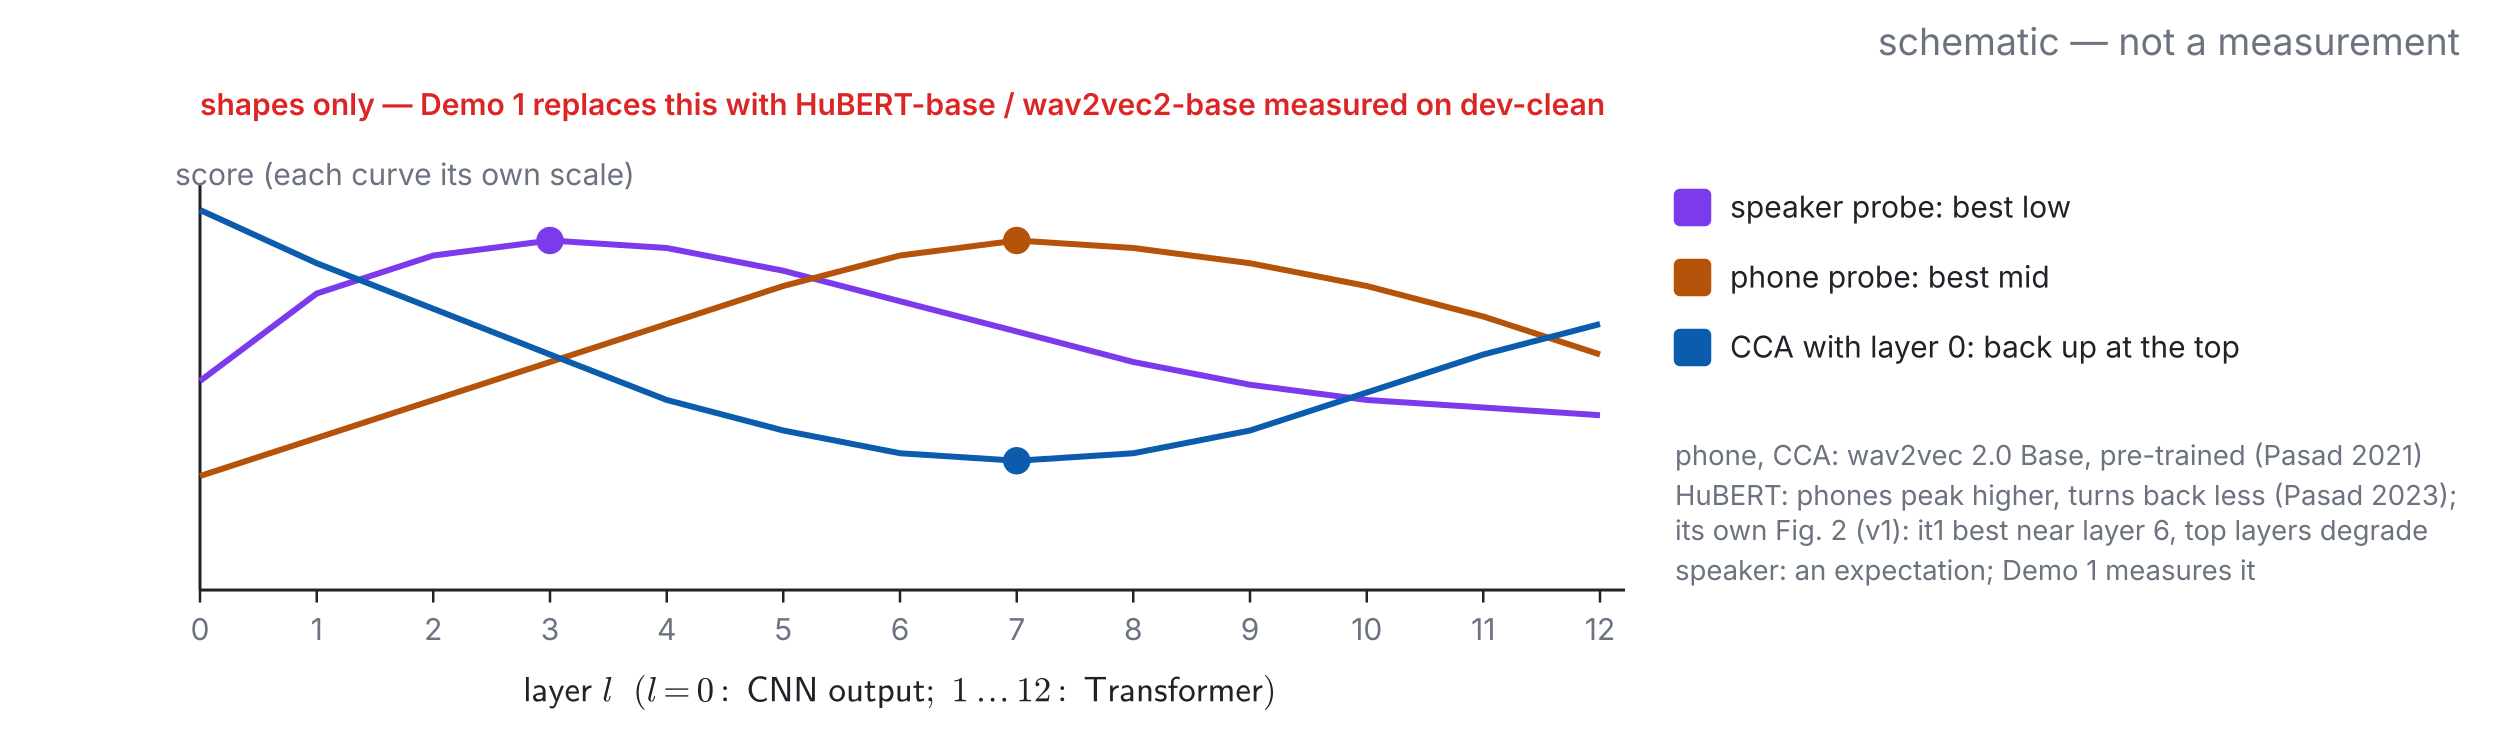
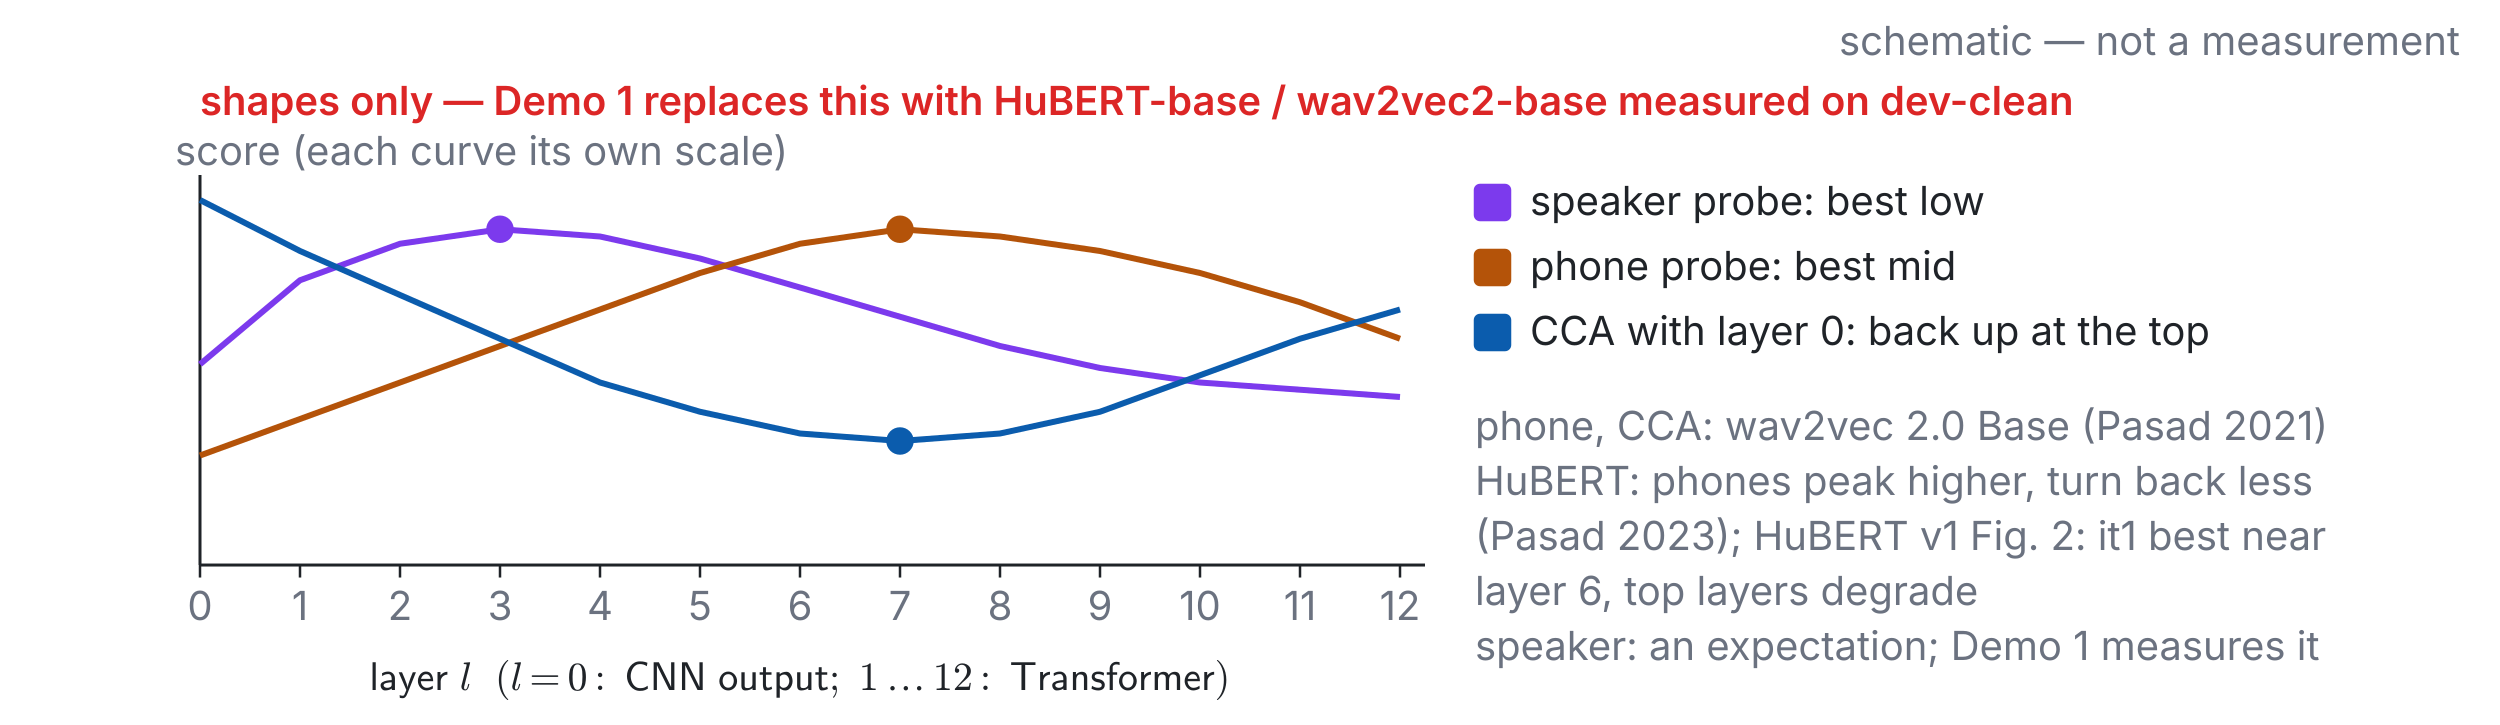
- <svg xmlns="http://www.w3.org/2000/svg" xmlns:xlink="http://www.w3.org/1999/xlink" viewBox="0 0 1000 296" width="100%" role="img" font-family="system-ui,-apple-system,Segoe UI,sans-serif">
-   <text x="984.0" y="22.0" font-size="15" font-weight="400" fill="#6b7280" text-anchor="end" dominant-baseline="auto">schematic — not a measurement</text>
+ <svg xmlns="http://www.w3.org/2000/svg" xmlns:xlink="http://www.w3.org/1999/xlink" viewBox="0 0 1000 290" width="100%" role="img" font-family="system-ui,-apple-system,Segoe UI,sans-serif">
+   <text x="984.0" y="22.0" font-size="16" font-weight="400" fill="#6b7280" text-anchor="end" dominant-baseline="auto">schematic — not a measurement</text>
  <g class="fragment" data-fragment-index="0">
-     <line x1="80.0" y1="236.0" x2="650.0" y2="236.0" stroke="#1f2328" stroke-width="1.2" />
-     <line x1="80.0" y1="236.0" x2="80.0" y2="74.0" stroke="#1f2328" stroke-width="1.2" />
-     <line x1="80.0" y1="236.0" x2="80.0" y2="241.0" stroke="#1f2328" stroke-width="1.0" />
-     <text x="80.0" y="256.0" font-size="12" font-weight="400" fill="#6b7280" text-anchor="middle" dominant-baseline="auto">0</text>
-     <line x1="126.7" y1="236.0" x2="126.7" y2="241.0" stroke="#1f2328" stroke-width="1.0" />
-     <text x="126.7" y="256.0" font-size="12" font-weight="400" fill="#6b7280" text-anchor="middle" dominant-baseline="auto">1</text>
-     <line x1="173.3" y1="236.0" x2="173.3" y2="241.0" stroke="#1f2328" stroke-width="1.0" />
-     <text x="173.3" y="256.0" font-size="12" font-weight="400" fill="#6b7280" text-anchor="middle" dominant-baseline="auto">2</text>
-     <line x1="220.0" y1="236.0" x2="220.0" y2="241.0" stroke="#1f2328" stroke-width="1.0" />
-     <text x="220.0" y="256.0" font-size="12" font-weight="400" fill="#6b7280" text-anchor="middle" dominant-baseline="auto">3</text>
-     <line x1="266.7" y1="236.0" x2="266.7" y2="241.0" stroke="#1f2328" stroke-width="1.0" />
-     <text x="266.7" y="256.0" font-size="12" font-weight="400" fill="#6b7280" text-anchor="middle" dominant-baseline="auto">4</text>
-     <line x1="313.3" y1="236.0" x2="313.3" y2="241.0" stroke="#1f2328" stroke-width="1.0" />
-     <text x="313.3" y="256.0" font-size="12" font-weight="400" fill="#6b7280" text-anchor="middle" dominant-baseline="auto">5</text>
-     <line x1="360.0" y1="236.0" x2="360.0" y2="241.0" stroke="#1f2328" stroke-width="1.0" />
-     <text x="360.0" y="256.0" font-size="12" font-weight="400" fill="#6b7280" text-anchor="middle" dominant-baseline="auto">6</text>
-     <line x1="406.7" y1="236.0" x2="406.7" y2="241.0" stroke="#1f2328" stroke-width="1.0" />
-     <text x="406.7" y="256.0" font-size="12" font-weight="400" fill="#6b7280" text-anchor="middle" dominant-baseline="auto">7</text>
-     <line x1="453.3" y1="236.0" x2="453.3" y2="241.0" stroke="#1f2328" stroke-width="1.0" />
-     <text x="453.3" y="256.0" font-size="12" font-weight="400" fill="#6b7280" text-anchor="middle" dominant-baseline="auto">8</text>
-     <line x1="500.0" y1="236.0" x2="500.0" y2="241.0" stroke="#1f2328" stroke-width="1.0" />
-     <text x="500.0" y="256.0" font-size="12" font-weight="400" fill="#6b7280" text-anchor="middle" dominant-baseline="auto">9</text>
-     <line x1="546.7" y1="236.0" x2="546.7" y2="241.0" stroke="#1f2328" stroke-width="1.0" />
-     <text x="546.7" y="256.0" font-size="12" font-weight="400" fill="#6b7280" text-anchor="middle" dominant-baseline="auto">10</text>
-     <line x1="593.3" y1="236.0" x2="593.3" y2="241.0" stroke="#1f2328" stroke-width="1.0" />
-     <text x="593.3" y="256.0" font-size="12" font-weight="400" fill="#6b7280" text-anchor="middle" dominant-baseline="auto">11</text>
-     <line x1="640.0" y1="236.0" x2="640.0" y2="241.0" stroke="#1f2328" stroke-width="1.0" />
-     <text x="640.0" y="256.0" font-size="12" font-weight="400" fill="#6b7280" text-anchor="middle" dominant-baseline="auto">12</text>
-     <svg x="209.29" y="270" width="301.42" height="14" viewBox="0 0 301.42 14">
+     <line x1="80.0" y1="226.0" x2="570.0" y2="226.0" stroke="#1f2328" stroke-width="1.2" />
+     <line x1="80.0" y1="226.0" x2="80.0" y2="70.0" stroke="#1f2328" stroke-width="1.2" />
+     <line x1="80.0" y1="226.0" x2="80.0" y2="231.0" stroke="#1f2328" stroke-width="1.0" />
+     <text x="80.0" y="248.0" font-size="16" font-weight="400" fill="#6b7280" text-anchor="middle" dominant-baseline="auto">0</text>
+     <line x1="120.0" y1="226.0" x2="120.0" y2="231.0" stroke="#1f2328" stroke-width="1.0" />
+     <text x="120.0" y="248.0" font-size="16" font-weight="400" fill="#6b7280" text-anchor="middle" dominant-baseline="auto">1</text>
+     <line x1="160.0" y1="226.0" x2="160.0" y2="231.0" stroke="#1f2328" stroke-width="1.0" />
+     <text x="160.0" y="248.0" font-size="16" font-weight="400" fill="#6b7280" text-anchor="middle" dominant-baseline="auto">2</text>
+     <line x1="200.0" y1="226.0" x2="200.0" y2="231.0" stroke="#1f2328" stroke-width="1.0" />
+     <text x="200.0" y="248.0" font-size="16" font-weight="400" fill="#6b7280" text-anchor="middle" dominant-baseline="auto">3</text>
+     <line x1="240.0" y1="226.0" x2="240.0" y2="231.0" stroke="#1f2328" stroke-width="1.0" />
+     <text x="240.0" y="248.0" font-size="16" font-weight="400" fill="#6b7280" text-anchor="middle" dominant-baseline="auto">4</text>
+     <line x1="280.0" y1="226.0" x2="280.0" y2="231.0" stroke="#1f2328" stroke-width="1.0" />
+     <text x="280.0" y="248.0" font-size="16" font-weight="400" fill="#6b7280" text-anchor="middle" dominant-baseline="auto">5</text>
+     <line x1="320.0" y1="226.0" x2="320.0" y2="231.0" stroke="#1f2328" stroke-width="1.0" />
+     <text x="320.0" y="248.0" font-size="16" font-weight="400" fill="#6b7280" text-anchor="middle" dominant-baseline="auto">6</text>
+     <line x1="360.0" y1="226.0" x2="360.0" y2="231.0" stroke="#1f2328" stroke-width="1.0" />
+     <text x="360.0" y="248.0" font-size="16" font-weight="400" fill="#6b7280" text-anchor="middle" dominant-baseline="auto">7</text>
+     <line x1="400.0" y1="226.0" x2="400.0" y2="231.0" stroke="#1f2328" stroke-width="1.0" />
+     <text x="400.0" y="248.0" font-size="16" font-weight="400" fill="#6b7280" text-anchor="middle" dominant-baseline="auto">8</text>
+     <line x1="440.0" y1="226.0" x2="440.0" y2="231.0" stroke="#1f2328" stroke-width="1.0" />
+     <text x="440.0" y="248.0" font-size="16" font-weight="400" fill="#6b7280" text-anchor="middle" dominant-baseline="auto">9</text>
+     <line x1="480.0" y1="226.0" x2="480.0" y2="231.0" stroke="#1f2328" stroke-width="1.0" />
+     <text x="480.0" y="248.0" font-size="16" font-weight="400" fill="#6b7280" text-anchor="middle" dominant-baseline="auto">10</text>
+     <line x1="520.0" y1="226.0" x2="520.0" y2="231.0" stroke="#1f2328" stroke-width="1.0" />
+     <text x="520.0" y="248.0" font-size="16" font-weight="400" fill="#6b7280" text-anchor="middle" dominant-baseline="auto">11</text>
+     <line x1="560.0" y1="226.0" x2="560.0" y2="231.0" stroke="#1f2328" stroke-width="1.0" />
+     <text x="560.0" y="248.0" font-size="16" font-weight="400" fill="#6b7280" text-anchor="middle" dominant-baseline="auto">12</text>
+     <svg x="147.76" y="264" width="344.48" height="16" viewBox="0 0 344.48 16">
      <defs>
        <style type="text/css">*{stroke-linejoin: round; stroke-linecap: butt}</style>
      </defs>
-       <g id="w5t124-figure_1">
-         <g id="w5t124-patch_1">
-           <path d="M 0 14  L 301.42 14  L 301.42 0  L 0 0  L 0 14  z " style="fill: none" />
+       <g id="w5t127-figure_1">
+         <g id="w5t127-patch_1">
+           <path d="M 0 16  L 344.48 16  L 344.48 0  L 0 0  L 0 16  z " style="fill: none" />
        </g>
-         <g id="w5t124-text_1">
-           <g style="fill: #1f2328" transform="translate(0 10.5) scale(0.14 -0.14)">
+         <g id="w5t127-text_1">
+           <g style="fill: #1f2328" transform="translate(0 12) scale(0.16 -0.16)">
            <defs>
-               <path id="w5t124-Cmss10-6c" d="M 506 0  L 506 4441  L 1013 4441  L 1013 0  L 506 0  z " transform="scale(0.015625)" />
-               <path id="w5t124-Cmss10-61" d="M 972 -72  Q 766 -72 605 48  Q 444 169 356 359  Q 269 550 269 763  Q 269 1072 580 1256  Q 891 1441 1305 1511  Q 1719 1581 2041 1581  L 2041 1881  Q 2041 2128 1900 2337  Q 1759 2547 1522 2547  Q 1225 2547 1000 2473  Q 775 2400 531 2222  L 494 2675  Q 753 2825 987 2887  Q 1222 2950 1522 2950  Q 1806 2950 2047 2801  Q 2288 2653 2427 2408  Q 2566 2163 2566 1881  L 2566 0  L 2059 0  L 2059 238  Q 1859 84 1576 6  Q 1294 -72 972 -72  z M 756 763  Q 756 566 937 456  Q 1119 347 1331 347  Q 1600 347 1820 467  Q 2041 588 2041 831  L 2041 1228  Q 1641 1228 1198 1125  Q 756 1022 756 763  z " transform="scale(0.015625)" />
-               <path id="w5t124-Cmss10-79" d="M 275 -1259  L 238 -819  Q 484 -922 769 -922  Q 903 -922 989 -773  Q 1075 -625 1153 -416  L 1319 0  L 91 2841  L 622 2841  Q 850 2319 1047 1841  Q 1244 1363 1380 953  Q 1516 544 1516 347  Q 1519 547 1647 964  Q 1775 1381 1965 1875  Q 2156 2369 2350 2841  L 2853 2841  L 1550 -416  Q 1425 -716 1347 -872  Q 1269 -1028 1119 -1170  Q 969 -1313 769 -1313  Q 728 -1313 515 -1297  Q 303 -1281 275 -1259  z " transform="scale(0.015625)" />
-               <path id="w5t124-Cmss10-65" d="M 1594 -72  Q 1300 -72 1044 51  Q 788 175 602 390  Q 416 606 314 882  Q 213 1159 213 1441  Q 213 1806 373 2159  Q 534 2513 831 2731  Q 1128 2950 1503 2950  Q 2116 2950 2386 2500  Q 2656 2050 2656 1403  L 684 1403  Q 684 1150 801 904  Q 919 659 1130 503  Q 1341 347 1594 347  Q 2150 347 2584 691  L 2625 256  Q 2491 122 2162 25  Q 1834 -72 1594 -72  z M 722 1778  L 2259 1778  Q 2209 2103 2015 2318  Q 1822 2534 1503 2534  Q 1316 2534 1150 2426  Q 984 2319 876 2145  Q 769 1972 722 1778  z " transform="scale(0.015625)" />
-               <path id="w5t124-Cmss10-72" d="M 513 0  L 513 2881  L 984 2881  L 984 2328  Q 1109 2503 1287 2637  Q 1466 2772 1670 2842  Q 1875 2913 2094 2913  L 2094 2456  Q 1809 2456 1561 2315  Q 1313 2175 1166 1933  Q 1019 1691 1019 1403  L 1019 0  L 513 0  z " transform="scale(0.015625)" />
-               <path id="w5t124-Cmmi10-6c" d="M 281 519  Q 281 538 286 575  Q 291 613 295 648  Q 300 684 300 703  L 1094 3872  Q 1119 3981 1125 4044  Q 1125 4147 709 4147  Q 647 4147 647 4231  Q 650 4247 661 4287  Q 672 4328 689 4350  Q 706 4372 738 4372  L 1600 4441  Q 1678 4441 1678 4359  L 756 678  Q 709 575 709 372  Q 709 97 897 97  Q 1094 97 1192 342  Q 1291 588 1369 941  Q 1381 978 1422 978  L 1497 978  Q 1522 978 1539 958  Q 1556 938 1556 916  Q 1481 606 1420 426  Q 1359 247 1225 87  Q 1091 -72 884 -72  Q 628 -72 454 93  Q 281 259 281 519  z " transform="scale(0.015625)" />
-               <path id="w5t124-Cmr10-28" d="M 1984 -1588  Q 1628 -1306 1370 -942  Q 1113 -578 948 -165  Q 784 247 703 697  Q 622 1147 622 1600  Q 622 2059 703 2509  Q 784 2959 951 3375  Q 1119 3791 1378 4153  Q 1638 4516 1984 4788  Q 1984 4800 2016 4800  L 2075 4800  Q 2094 4800 2109 4783  Q 2125 4766 2125 4744  Q 2125 4716 2113 4703  Q 1800 4397 1592 4047  Q 1384 3697 1257 3301  Q 1131 2906 1075 2482  Q 1019 2059 1019 1600  Q 1019 -434 2106 -1491  Q 2125 -1509 2125 -1544  Q 2125 -1559 2108 -1579  Q 2091 -1600 2075 -1600  L 2016 -1600  Q 1984 -1600 1984 -1588  z " transform="scale(0.015625)" />
-               <path id="w5t124-Cmr10-3d" d="M 481 850  Q 428 850 393 890  Q 359 931 359 978  Q 359 1031 393 1068  Q 428 1106 481 1106  L 4500 1106  Q 4547 1106 4581 1068  Q 4616 1031 4616 978  Q 4616 931 4581 890  Q 4547 850 4500 850  L 481 850  z M 481 2094  Q 428 2094 393 2131  Q 359 2169 359 2222  Q 359 2269 393 2309  Q 428 2350 481 2350  L 4500 2350  Q 4547 2350 4581 2309  Q 4616 2269 4616 2222  Q 4616 2169 4581 2131  Q 4547 2094 4500 2094  L 481 2094  z " transform="scale(0.015625)" />
-               <path id="w5t124-Cmr10-30" d="M 1600 -141  Q 816 -141 533 504  Q 250 1150 250 2041  Q 250 2597 351 3087  Q 453 3578 754 3920  Q 1056 4263 1600 4263  Q 2022 4263 2290 4056  Q 2559 3850 2700 3523  Q 2841 3197 2892 2823  Q 2944 2450 2944 2041  Q 2944 1491 2842 1011  Q 2741 531 2444 195  Q 2147 -141 1600 -141  z M 1600 25  Q 1956 25 2131 390  Q 2306 756 2347 1200  Q 2388 1644 2388 2144  Q 2388 2625 2347 3031  Q 2306 3438 2132 3767  Q 1959 4097 1600 4097  Q 1238 4097 1063 3765  Q 888 3434 847 3029  Q 806 2625 806 2144  Q 806 1788 823 1472  Q 841 1156 916 820  Q 991 484 1158 254  Q 1325 25 1600 25  z " transform="scale(0.015625)" />
-               <path id="w5t124-Cmr10-3a" d="M 538 353  Q 538 497 644 600  Q 750 703 891 703  Q 978 703 1062 656  Q 1147 609 1194 525  Q 1241 441 1241 353  Q 1241 213 1137 106  Q 1034 0 891 0  Q 750 0 644 106  Q 538 213 538 353  z M 538 2406  Q 538 2497 584 2578  Q 631 2659 714 2709  Q 797 2759 891 2759  Q 981 2759 1064 2709  Q 1147 2659 1194 2578  Q 1241 2497 1241 2406  Q 1241 2263 1139 2158  Q 1038 2053 891 2053  Q 747 2053 642 2158  Q 538 2263 538 2406  z " transform="scale(0.015625)" />
-               <path id="w5t124-Cmss10-43" d="M 2484 -141  Q 2028 -141 1643 59  Q 1259 259 986 600  Q 713 941 564 1359  Q 416 1778 416 2222  Q 416 2666 564 3086  Q 713 3506 989 3848  Q 1266 4191 1647 4386  Q 2028 4581 2484 4581  Q 2722 4581 2914 4559  Q 3106 4538 3306 4486  Q 3506 4434 3694 4359  L 3597 3809  L 3591 3809  Q 3325 3991 3065 4069  Q 2806 4147 2484 4147  Q 2131 4147 1854 3972  Q 1578 3797 1390 3509  Q 1203 3222 1108 2886  Q 1013 2550 1013 2222  Q 1013 1897 1109 1556  Q 1206 1216 1395 928  Q 1584 641 1862 467  Q 2141 294 2484 294  Q 2897 294 3145 372  Q 3394 450 3725 684  L 3763 225  L 3763 219  Q 3522 69 3342 -6  Q 3163 -81 2972 -111  Q 2781 -141 2484 -141  z " transform="scale(0.015625)" />
-               <path id="w5t124-Cmss10-4e" d="M 603 0  L 603 4441  L 1434 4441  Q 1603 4106 1875 3564  Q 2147 3022 2555 2201  Q 2963 1381 3180 939  Q 3397 497 3397 469  L 3397 4441  L 3922 4441  L 3922 0  L 3091 0  Q 3009 169 2648 889  Q 2288 1609 1955 2276  Q 1622 2944 1376 3445  Q 1131 3947 1125 3975  L 1125 0  L 603 0  z " transform="scale(0.015625)" />
-               <path id="w5t124-Cmss10-6f" d="M 1600 -72  Q 1203 -72 878 133  Q 553 338 365 680  Q 178 1022 178 1403  Q 178 1697 284 1976  Q 391 2256 580 2476  Q 769 2697 1033 2823  Q 1297 2950 1600 2950  Q 1900 2950 2161 2825  Q 2422 2700 2615 2476  Q 2809 2253 2912 1975  Q 3016 1697 3016 1403  Q 3016 1022 2830 680  Q 2644 338 2317 133  Q 1991 -72 1600 -72  z M 1600 366  Q 1894 366 2095 525  Q 2297 684 2394 940  Q 2491 1197 2491 1478  Q 2491 1753 2389 1995  Q 2288 2238 2086 2386  Q 1884 2534 1600 2534  Q 1313 2534 1111 2387  Q 909 2241 806 1997  Q 703 1753 703 1478  Q 703 1278 756 1079  Q 809 881 926 714  Q 1044 547 1214 456  Q 1384 366 1600 366  z " transform="scale(0.015625)" />
-               <path id="w5t124-Cmss10-75" d="M 1147 -72  Q 906 -72 765 26  Q 625 125 565 297  Q 506 469 506 703  L 506 2841  L 1031 2841  L 1031 703  Q 1031 519 1093 436  Q 1156 353 1267 329  Q 1378 306 1563 306  Q 1841 306 2056 484  Q 2272 663 2272 934  L 2272 2841  L 2797 2841  L 2797 0  L 2291 0  L 2291 294  Q 2094 119 1786 23  Q 1478 -72 1147 -72  z " transform="scale(0.015625)" />
-               <path id="w5t124-Cmss10-74" d="M 1141 -72  Q 859 -72 753 211  Q 647 494 647 831  L 647 2444  L 122 2444  L 122 2841  L 666 2841  L 666 3653  L 1131 3653  L 1131 2841  L 2022 2841  L 2022 2444  L 1131 2444  L 1131 916  Q 1131 366 1428 366  Q 1756 366 2016 569  L 2125 166  Q 1884 47 1646 -12  Q 1409 -72 1141 -72  z " transform="scale(0.015625)" />
-               <path id="w5t124-Cmss10-70" d="M 513 -1241  L 513 2841  L 1019 2841  L 1019 2541  Q 1469 2913 2113 2913  Q 2428 2913 2648 2672  Q 2869 2431 2976 2082  Q 3084 1734 3084 1422  Q 3084 1081 2942 728  Q 2800 375 2533 151  Q 2266 -72 1906 -72  Q 1663 -72 1436 23  Q 1209 119 1038 281  L 1038 -1241  L 513 -1241  z M 1038 744  Q 1138 559 1288 453  Q 1438 347 1631 347  Q 1906 347 2117 501  Q 2328 656 2443 909  Q 2559 1163 2559 1422  Q 2559 1825 2325 2151  Q 2091 2478 1709 2478  Q 1581 2478 1451 2434  Q 1322 2391 1219 2314  Q 1116 2238 1038 2125  L 1038 744  z " transform="scale(0.015625)" />
-               <path id="w5t124-Cmr10-3b" d="M 634 -1153  Q 634 -1125 647 -1113  Q 1094 -628 1094 25  L 1094 56  Q 1000 0 891 0  Q 744 0 641 103  Q 538 206 538 353  Q 538 503 641 603  Q 744 703 891 703  Q 1113 703 1186 498  Q 1259 294 1259 25  Q 1259 -200 1204 -419  Q 1150 -638 1039 -847  Q 928 -1056 775 -1222  Q 756 -1241 728 -1241  Q 697 -1241 665 -1212  Q 634 -1184 634 -1153  z M 538 2406  Q 538 2497 584 2578  Q 631 2659 714 2709  Q 797 2759 891 2759  Q 981 2759 1064 2709  Q 1147 2659 1194 2578  Q 1241 2497 1241 2406  Q 1241 2263 1139 2158  Q 1038 2053 891 2053  Q 747 2053 642 2158  Q 538 2263 538 2406  z " transform="scale(0.015625)" />
-               <path id="w5t124-Cmr10-31" d="M 594 0  L 594 225  Q 1394 225 1394 428  L 1394 3788  Q 1063 3628 556 3628  L 556 3853  Q 1341 3853 1741 4263  L 1831 4263  Q 1853 4263 1873 4245  Q 1894 4228 1894 4206  L 1894 428  Q 1894 225 2694 225  L 2694 0  L 594 0  z " transform="scale(0.015625)" />
-               <path id="w5t124-STIXGeneral-Regular-2026" d="M 5683 275  Q 5683 134 5577 32  Q 5472 -70 5325 -70  Q 5178 -70 5075 32  Q 4973 134 4973 281  Q 4973 429 5078 534  Q 5184 640 5331 640  Q 5472 640 5577 531  Q 5683 422 5683 275  z M 3552 275  Q 3552 134 3446 32  Q 3341 -70 3193 -70  Q 3046 -70 2944 32  Q 2842 134 2842 281  Q 2842 429 2947 534  Q 3053 640 3200 640  Q 3341 640 3446 531  Q 3552 422 3552 275  z M 1421 275  Q 1421 134 1315 32  Q 1210 -70 1062 -70  Q 915 -70 812 32  Q 710 134 710 281  Q 710 429 816 534  Q 922 640 1069 640  Q 1210 640 1315 531  Q 1421 422 1421 275  z " transform="scale(0.015625)" />
-               <path id="w5t124-Cmr10-32" d="M 319 0  L 319 172  Q 319 188 331 206  L 1325 1306  Q 1550 1550 1690 1715  Q 1831 1881 1968 2097  Q 2106 2313 2186 2536  Q 2266 2759 2266 3009  Q 2266 3272 2169 3511  Q 2072 3750 1880 3894  Q 1688 4038 1416 4038  Q 1138 4038 916 3870  Q 694 3703 603 3438  Q 628 3444 672 3444  Q 816 3444 917 3347  Q 1019 3250 1019 3097  Q 1019 2950 917 2848  Q 816 2747 672 2747  Q 522 2747 420 2851  Q 319 2956 319 3097  Q 319 3338 409 3548  Q 500 3759 670 3923  Q 841 4088 1055 4175  Q 1269 4263 1509 4263  Q 1875 4263 2190 4108  Q 2506 3953 2690 3670  Q 2875 3388 2875 3009  Q 2875 2731 2753 2481  Q 2631 2231 2440 2026  Q 2250 1822 1953 1562  Q 1656 1303 1563 1216  L 838 519  L 1453 519  Q 1906 519 2211 526  Q 2516 534 2534 550  Q 2609 631 2688 1141  L 2875 1141  L 2694 0  L 319 0  z " transform="scale(0.015625)" />
-               <path id="w5t124-Cmss10-54" d="M 1881 0  L 1881 4006  L 231 4000  L 231 4441  L 4122 4441  L 4122 4000  L 2478 4006  L 2478 0  L 1881 0  z " transform="scale(0.015625)" />
-               <path id="w5t124-Cmss10-6e" d="M 506 0  L 506 2881  L 991 2881  L 991 2444  Q 1163 2666 1402 2789  Q 1641 2913 1913 2913  Q 2391 2913 2594 2645  Q 2797 2378 2797 1881  L 2797 0  L 2272 0  L 2272 1881  Q 2272 2200 2114 2348  Q 1956 2497 1638 2497  Q 1425 2497 1289 2355  Q 1153 2213 1092 2005  Q 1031 1797 1031 1588  L 1031 0  L 506 0  z " transform="scale(0.015625)" />
-               <path id="w5t124-Cmss10-73" d="M 178 213  L 263 672  Q 716 359 1259 359  Q 1494 359 1659 461  Q 1825 563 1825 781  Q 1825 947 1698 1053  Q 1572 1159 1403 1191  L 1013 1269  Q 688 1334 450 1559  Q 213 1784 213 2100  Q 213 2391 353 2583  Q 494 2775 731 2862  Q 969 2950 1259 2950  Q 1538 2950 1745 2904  Q 1953 2859 2194 2747  L 2119 2297  Q 1888 2434 1673 2490  Q 1459 2547 1191 2547  Q 981 2547 836 2455  Q 691 2363 691 2163  Q 691 2025 800 1926  Q 909 1828 1063 1791  L 1491 1709  Q 1709 1659 1895 1537  Q 2081 1416 2192 1233  Q 2303 1050 2303 831  Q 2303 525 2167 323  Q 2031 122 1798 25  Q 1566 -72 1259 -72  Q 684 -72 178 213  z " transform="scale(0.015625)" />
-               <path id="w5t124-Cmss10-66" d="M 634 0  L 634 2444  L 172 2444  L 172 2841  L 634 2841  L 634 3438  Q 634 3722 775 3969  Q 916 4216 1159 4364  Q 1403 4513 1684 4513  Q 1784 4513 1990 4491  Q 2197 4469 2222 4441  L 2222 3988  Q 2097 4044 1967 4070  Q 1838 4097 1684 4097  Q 1475 4097 1297 3976  Q 1119 3856 1119 3653  L 1119 2841  L 1831 2841  L 1831 2444  L 1141 2444  L 1141 0  L 634 0  z " transform="scale(0.015625)" />
-               <path id="w5t124-Cmss10-6d" d="M 506 0  L 506 2881  L 991 2881  L 991 2444  Q 1163 2666 1403 2789  Q 1644 2913 1919 2913  Q 2563 2913 2731 2400  Q 2903 2638 3158 2775  Q 3413 2913 3694 2913  Q 4172 2913 4373 2644  Q 4575 2375 4575 1881  L 4575 0  L 4050 0  L 4050 1881  Q 4050 2497 3419 2497  Q 3206 2497 3065 2355  Q 2925 2213 2864 2005  Q 2803 1797 2803 1588  L 2803 0  L 2278 0  L 2278 1881  Q 2278 2203 2120 2350  Q 1963 2497 1644 2497  Q 1428 2497 1290 2355  Q 1153 2213 1092 2005  Q 1031 1797 1031 1588  L 1031 0  L 506 0  z " transform="scale(0.015625)" />
-               <path id="w5t124-Cmr10-29" d="M 416 -1600  Q 359 -1600 359 -1544  Q 359 -1516 372 -1503  Q 1466 -434 1466 1600  Q 1466 3634 384 4691  Q 359 4706 359 4744  Q 359 4766 376 4783  Q 394 4800 416 4800  L 475 4800  Q 494 4800 506 4788  Q 966 4425 1272 3906  Q 1578 3388 1720 2800  Q 1863 2213 1863 1600  Q 1863 1147 1786 708  Q 1709 269 1542 -157  Q 1375 -584 1119 -945  Q 863 -1306 506 -1588  Q 494 -1600 475 -1600  L 416 -1600  z " transform="scale(0.015625)" />
+               <path id="w5t127-Cmss10-6c" d="M 506 0  L 506 4441  L 1013 4441  L 1013 0  L 506 0  z " transform="scale(0.015625)" />
+               <path id="w5t127-Cmss10-61" d="M 972 -72  Q 766 -72 605 48  Q 444 169 356 359  Q 269 550 269 763  Q 269 1072 580 1256  Q 891 1441 1305 1511  Q 1719 1581 2041 1581  L 2041 1881  Q 2041 2128 1900 2337  Q 1759 2547 1522 2547  Q 1225 2547 1000 2473  Q 775 2400 531 2222  L 494 2675  Q 753 2825 987 2887  Q 1222 2950 1522 2950  Q 1806 2950 2047 2801  Q 2288 2653 2427 2408  Q 2566 2163 2566 1881  L 2566 0  L 2059 0  L 2059 238  Q 1859 84 1576 6  Q 1294 -72 972 -72  z M 756 763  Q 756 566 937 456  Q 1119 347 1331 347  Q 1600 347 1820 467  Q 2041 588 2041 831  L 2041 1228  Q 1641 1228 1198 1125  Q 756 1022 756 763  z " transform="scale(0.015625)" />
+               <path id="w5t127-Cmss10-79" d="M 275 -1259  L 238 -819  Q 484 -922 769 -922  Q 903 -922 989 -773  Q 1075 -625 1153 -416  L 1319 0  L 91 2841  L 622 2841  Q 850 2319 1047 1841  Q 1244 1363 1380 953  Q 1516 544 1516 347  Q 1519 547 1647 964  Q 1775 1381 1965 1875  Q 2156 2369 2350 2841  L 2853 2841  L 1550 -416  Q 1425 -716 1347 -872  Q 1269 -1028 1119 -1170  Q 969 -1313 769 -1313  Q 728 -1313 515 -1297  Q 303 -1281 275 -1259  z " transform="scale(0.015625)" />
+               <path id="w5t127-Cmss10-65" d="M 1594 -72  Q 1300 -72 1044 51  Q 788 175 602 390  Q 416 606 314 882  Q 213 1159 213 1441  Q 213 1806 373 2159  Q 534 2513 831 2731  Q 1128 2950 1503 2950  Q 2116 2950 2386 2500  Q 2656 2050 2656 1403  L 684 1403  Q 684 1150 801 904  Q 919 659 1130 503  Q 1341 347 1594 347  Q 2150 347 2584 691  L 2625 256  Q 2491 122 2162 25  Q 1834 -72 1594 -72  z M 722 1778  L 2259 1778  Q 2209 2103 2015 2318  Q 1822 2534 1503 2534  Q 1316 2534 1150 2426  Q 984 2319 876 2145  Q 769 1972 722 1778  z " transform="scale(0.015625)" />
+               <path id="w5t127-Cmss10-72" d="M 513 0  L 513 2881  L 984 2881  L 984 2328  Q 1109 2503 1287 2637  Q 1466 2772 1670 2842  Q 1875 2913 2094 2913  L 2094 2456  Q 1809 2456 1561 2315  Q 1313 2175 1166 1933  Q 1019 1691 1019 1403  L 1019 0  L 513 0  z " transform="scale(0.015625)" />
+               <path id="w5t127-Cmmi10-6c" d="M 281 519  Q 281 538 286 575  Q 291 613 295 648  Q 300 684 300 703  L 1094 3872  Q 1119 3981 1125 4044  Q 1125 4147 709 4147  Q 647 4147 647 4231  Q 650 4247 661 4287  Q 672 4328 689 4350  Q 706 4372 738 4372  L 1600 4441  Q 1678 4441 1678 4359  L 756 678  Q 709 575 709 372  Q 709 97 897 97  Q 1094 97 1192 342  Q 1291 588 1369 941  Q 1381 978 1422 978  L 1497 978  Q 1522 978 1539 958  Q 1556 938 1556 916  Q 1481 606 1420 426  Q 1359 247 1225 87  Q 1091 -72 884 -72  Q 628 -72 454 93  Q 281 259 281 519  z " transform="scale(0.015625)" />
+               <path id="w5t127-Cmr10-28" d="M 1984 -1588  Q 1628 -1306 1370 -942  Q 1113 -578 948 -165  Q 784 247 703 697  Q 622 1147 622 1600  Q 622 2059 703 2509  Q 784 2959 951 3375  Q 1119 3791 1378 4153  Q 1638 4516 1984 4788  Q 1984 4800 2016 4800  L 2075 4800  Q 2094 4800 2109 4783  Q 2125 4766 2125 4744  Q 2125 4716 2113 4703  Q 1800 4397 1592 4047  Q 1384 3697 1257 3301  Q 1131 2906 1075 2482  Q 1019 2059 1019 1600  Q 1019 -434 2106 -1491  Q 2125 -1509 2125 -1544  Q 2125 -1559 2108 -1579  Q 2091 -1600 2075 -1600  L 2016 -1600  Q 1984 -1600 1984 -1588  z " transform="scale(0.015625)" />
+               <path id="w5t127-Cmr10-3d" d="M 481 850  Q 428 850 393 890  Q 359 931 359 978  Q 359 1031 393 1068  Q 428 1106 481 1106  L 4500 1106  Q 4547 1106 4581 1068  Q 4616 1031 4616 978  Q 4616 931 4581 890  Q 4547 850 4500 850  L 481 850  z M 481 2094  Q 428 2094 393 2131  Q 359 2169 359 2222  Q 359 2269 393 2309  Q 428 2350 481 2350  L 4500 2350  Q 4547 2350 4581 2309  Q 4616 2269 4616 2222  Q 4616 2169 4581 2131  Q 4547 2094 4500 2094  L 481 2094  z " transform="scale(0.015625)" />
+               <path id="w5t127-Cmr10-30" d="M 1600 -141  Q 816 -141 533 504  Q 250 1150 250 2041  Q 250 2597 351 3087  Q 453 3578 754 3920  Q 1056 4263 1600 4263  Q 2022 4263 2290 4056  Q 2559 3850 2700 3523  Q 2841 3197 2892 2823  Q 2944 2450 2944 2041  Q 2944 1491 2842 1011  Q 2741 531 2444 195  Q 2147 -141 1600 -141  z M 1600 25  Q 1956 25 2131 390  Q 2306 756 2347 1200  Q 2388 1644 2388 2144  Q 2388 2625 2347 3031  Q 2306 3438 2132 3767  Q 1959 4097 1600 4097  Q 1238 4097 1063 3765  Q 888 3434 847 3029  Q 806 2625 806 2144  Q 806 1788 823 1472  Q 841 1156 916 820  Q 991 484 1158 254  Q 1325 25 1600 25  z " transform="scale(0.015625)" />
+               <path id="w5t127-Cmr10-3a" d="M 538 353  Q 538 497 644 600  Q 750 703 891 703  Q 978 703 1062 656  Q 1147 609 1194 525  Q 1241 441 1241 353  Q 1241 213 1137 106  Q 1034 0 891 0  Q 750 0 644 106  Q 538 213 538 353  z M 538 2406  Q 538 2497 584 2578  Q 631 2659 714 2709  Q 797 2759 891 2759  Q 981 2759 1064 2709  Q 1147 2659 1194 2578  Q 1241 2497 1241 2406  Q 1241 2263 1139 2158  Q 1038 2053 891 2053  Q 747 2053 642 2158  Q 538 2263 538 2406  z " transform="scale(0.015625)" />
+               <path id="w5t127-Cmss10-43" d="M 2484 -141  Q 2028 -141 1643 59  Q 1259 259 986 600  Q 713 941 564 1359  Q 416 1778 416 2222  Q 416 2666 564 3086  Q 713 3506 989 3848  Q 1266 4191 1647 4386  Q 2028 4581 2484 4581  Q 2722 4581 2914 4559  Q 3106 4538 3306 4486  Q 3506 4434 3694 4359  L 3597 3809  L 3591 3809  Q 3325 3991 3065 4069  Q 2806 4147 2484 4147  Q 2131 4147 1854 3972  Q 1578 3797 1390 3509  Q 1203 3222 1108 2886  Q 1013 2550 1013 2222  Q 1013 1897 1109 1556  Q 1206 1216 1395 928  Q 1584 641 1862 467  Q 2141 294 2484 294  Q 2897 294 3145 372  Q 3394 450 3725 684  L 3763 225  L 3763 219  Q 3522 69 3342 -6  Q 3163 -81 2972 -111  Q 2781 -141 2484 -141  z " transform="scale(0.015625)" />
+               <path id="w5t127-Cmss10-4e" d="M 603 0  L 603 4441  L 1434 4441  Q 1603 4106 1875 3564  Q 2147 3022 2555 2201  Q 2963 1381 3180 939  Q 3397 497 3397 469  L 3397 4441  L 3922 4441  L 3922 0  L 3091 0  Q 3009 169 2648 889  Q 2288 1609 1955 2276  Q 1622 2944 1376 3445  Q 1131 3947 1125 3975  L 1125 0  L 603 0  z " transform="scale(0.015625)" />
+               <path id="w5t127-Cmss10-6f" d="M 1600 -72  Q 1203 -72 878 133  Q 553 338 365 680  Q 178 1022 178 1403  Q 178 1697 284 1976  Q 391 2256 580 2476  Q 769 2697 1033 2823  Q 1297 2950 1600 2950  Q 1900 2950 2161 2825  Q 2422 2700 2615 2476  Q 2809 2253 2912 1975  Q 3016 1697 3016 1403  Q 3016 1022 2830 680  Q 2644 338 2317 133  Q 1991 -72 1600 -72  z M 1600 366  Q 1894 366 2095 525  Q 2297 684 2394 940  Q 2491 1197 2491 1478  Q 2491 1753 2389 1995  Q 2288 2238 2086 2386  Q 1884 2534 1600 2534  Q 1313 2534 1111 2387  Q 909 2241 806 1997  Q 703 1753 703 1478  Q 703 1278 756 1079  Q 809 881 926 714  Q 1044 547 1214 456  Q 1384 366 1600 366  z " transform="scale(0.015625)" />
+               <path id="w5t127-Cmss10-75" d="M 1147 -72  Q 906 -72 765 26  Q 625 125 565 297  Q 506 469 506 703  L 506 2841  L 1031 2841  L 1031 703  Q 1031 519 1093 436  Q 1156 353 1267 329  Q 1378 306 1563 306  Q 1841 306 2056 484  Q 2272 663 2272 934  L 2272 2841  L 2797 2841  L 2797 0  L 2291 0  L 2291 294  Q 2094 119 1786 23  Q 1478 -72 1147 -72  z " transform="scale(0.015625)" />
+               <path id="w5t127-Cmss10-74" d="M 1141 -72  Q 859 -72 753 211  Q 647 494 647 831  L 647 2444  L 122 2444  L 122 2841  L 666 2841  L 666 3653  L 1131 3653  L 1131 2841  L 2022 2841  L 2022 2444  L 1131 2444  L 1131 916  Q 1131 366 1428 366  Q 1756 366 2016 569  L 2125 166  Q 1884 47 1646 -12  Q 1409 -72 1141 -72  z " transform="scale(0.015625)" />
+               <path id="w5t127-Cmss10-70" d="M 513 -1241  L 513 2841  L 1019 2841  L 1019 2541  Q 1469 2913 2113 2913  Q 2428 2913 2648 2672  Q 2869 2431 2976 2082  Q 3084 1734 3084 1422  Q 3084 1081 2942 728  Q 2800 375 2533 151  Q 2266 -72 1906 -72  Q 1663 -72 1436 23  Q 1209 119 1038 281  L 1038 -1241  L 513 -1241  z M 1038 744  Q 1138 559 1288 453  Q 1438 347 1631 347  Q 1906 347 2117 501  Q 2328 656 2443 909  Q 2559 1163 2559 1422  Q 2559 1825 2325 2151  Q 2091 2478 1709 2478  Q 1581 2478 1451 2434  Q 1322 2391 1219 2314  Q 1116 2238 1038 2125  L 1038 744  z " transform="scale(0.015625)" />
+               <path id="w5t127-Cmr10-3b" d="M 634 -1153  Q 634 -1125 647 -1113  Q 1094 -628 1094 25  L 1094 56  Q 1000 0 891 0  Q 744 0 641 103  Q 538 206 538 353  Q 538 503 641 603  Q 744 703 891 703  Q 1113 703 1186 498  Q 1259 294 1259 25  Q 1259 -200 1204 -419  Q 1150 -638 1039 -847  Q 928 -1056 775 -1222  Q 756 -1241 728 -1241  Q 697 -1241 665 -1212  Q 634 -1184 634 -1153  z M 538 2406  Q 538 2497 584 2578  Q 631 2659 714 2709  Q 797 2759 891 2759  Q 981 2759 1064 2709  Q 1147 2659 1194 2578  Q 1241 2497 1241 2406  Q 1241 2263 1139 2158  Q 1038 2053 891 2053  Q 747 2053 642 2158  Q 538 2263 538 2406  z " transform="scale(0.015625)" />
+               <path id="w5t127-Cmr10-31" d="M 594 0  L 594 225  Q 1394 225 1394 428  L 1394 3788  Q 1063 3628 556 3628  L 556 3853  Q 1341 3853 1741 4263  L 1831 4263  Q 1853 4263 1873 4245  Q 1894 4228 1894 4206  L 1894 428  Q 1894 225 2694 225  L 2694 0  L 594 0  z " transform="scale(0.015625)" />
+               <path id="w5t127-STIXGeneral-Regular-2026" d="M 5683 275  Q 5683 134 5577 32  Q 5472 -70 5325 -70  Q 5178 -70 5075 32  Q 4973 134 4973 281  Q 4973 429 5078 534  Q 5184 640 5331 640  Q 5472 640 5577 531  Q 5683 422 5683 275  z M 3552 275  Q 3552 134 3446 32  Q 3341 -70 3193 -70  Q 3046 -70 2944 32  Q 2842 134 2842 281  Q 2842 429 2947 534  Q 3053 640 3200 640  Q 3341 640 3446 531  Q 3552 422 3552 275  z M 1421 275  Q 1421 134 1315 32  Q 1210 -70 1062 -70  Q 915 -70 812 32  Q 710 134 710 281  Q 710 429 816 534  Q 922 640 1069 640  Q 1210 640 1315 531  Q 1421 422 1421 275  z " transform="scale(0.015625)" />
+               <path id="w5t127-Cmr10-32" d="M 319 0  L 319 172  Q 319 188 331 206  L 1325 1306  Q 1550 1550 1690 1715  Q 1831 1881 1968 2097  Q 2106 2313 2186 2536  Q 2266 2759 2266 3009  Q 2266 3272 2169 3511  Q 2072 3750 1880 3894  Q 1688 4038 1416 4038  Q 1138 4038 916 3870  Q 694 3703 603 3438  Q 628 3444 672 3444  Q 816 3444 917 3347  Q 1019 3250 1019 3097  Q 1019 2950 917 2848  Q 816 2747 672 2747  Q 522 2747 420 2851  Q 319 2956 319 3097  Q 319 3338 409 3548  Q 500 3759 670 3923  Q 841 4088 1055 4175  Q 1269 4263 1509 4263  Q 1875 4263 2190 4108  Q 2506 3953 2690 3670  Q 2875 3388 2875 3009  Q 2875 2731 2753 2481  Q 2631 2231 2440 2026  Q 2250 1822 1953 1562  Q 1656 1303 1563 1216  L 838 519  L 1453 519  Q 1906 519 2211 526  Q 2516 534 2534 550  Q 2609 631 2688 1141  L 2875 1141  L 2694 0  L 319 0  z " transform="scale(0.015625)" />
+               <path id="w5t127-Cmss10-54" d="M 1881 0  L 1881 4006  L 231 4000  L 231 4441  L 4122 4441  L 4122 4000  L 2478 4006  L 2478 0  L 1881 0  z " transform="scale(0.015625)" />
+               <path id="w5t127-Cmss10-6e" d="M 506 0  L 506 2881  L 991 2881  L 991 2444  Q 1163 2666 1402 2789  Q 1641 2913 1913 2913  Q 2391 2913 2594 2645  Q 2797 2378 2797 1881  L 2797 0  L 2272 0  L 2272 1881  Q 2272 2200 2114 2348  Q 1956 2497 1638 2497  Q 1425 2497 1289 2355  Q 1153 2213 1092 2005  Q 1031 1797 1031 1588  L 1031 0  L 506 0  z " transform="scale(0.015625)" />
+               <path id="w5t127-Cmss10-73" d="M 178 213  L 263 672  Q 716 359 1259 359  Q 1494 359 1659 461  Q 1825 563 1825 781  Q 1825 947 1698 1053  Q 1572 1159 1403 1191  L 1013 1269  Q 688 1334 450 1559  Q 213 1784 213 2100  Q 213 2391 353 2583  Q 494 2775 731 2862  Q 969 2950 1259 2950  Q 1538 2950 1745 2904  Q 1953 2859 2194 2747  L 2119 2297  Q 1888 2434 1673 2490  Q 1459 2547 1191 2547  Q 981 2547 836 2455  Q 691 2363 691 2163  Q 691 2025 800 1926  Q 909 1828 1063 1791  L 1491 1709  Q 1709 1659 1895 1537  Q 2081 1416 2192 1233  Q 2303 1050 2303 831  Q 2303 525 2167 323  Q 2031 122 1798 25  Q 1566 -72 1259 -72  Q 684 -72 178 213  z " transform="scale(0.015625)" />
+               <path id="w5t127-Cmss10-66" d="M 634 0  L 634 2444  L 172 2444  L 172 2841  L 634 2841  L 634 3438  Q 634 3722 775 3969  Q 916 4216 1159 4364  Q 1403 4513 1684 4513  Q 1784 4513 1990 4491  Q 2197 4469 2222 4441  L 2222 3988  Q 2097 4044 1967 4070  Q 1838 4097 1684 4097  Q 1475 4097 1297 3976  Q 1119 3856 1119 3653  L 1119 2841  L 1831 2841  L 1831 2444  L 1141 2444  L 1141 0  L 634 0  z " transform="scale(0.015625)" />
+               <path id="w5t127-Cmss10-6d" d="M 506 0  L 506 2881  L 991 2881  L 991 2444  Q 1163 2666 1403 2789  Q 1644 2913 1919 2913  Q 2563 2913 2731 2400  Q 2903 2638 3158 2775  Q 3413 2913 3694 2913  Q 4172 2913 4373 2644  Q 4575 2375 4575 1881  L 4575 0  L 4050 0  L 4050 1881  Q 4050 2497 3419 2497  Q 3206 2497 3065 2355  Q 2925 2213 2864 2005  Q 2803 1797 2803 1588  L 2803 0  L 2278 0  L 2278 1881  Q 2278 2203 2120 2350  Q 1963 2497 1644 2497  Q 1428 2497 1290 2355  Q 1153 2213 1092 2005  Q 1031 1797 1031 1588  L 1031 0  L 506 0  z " transform="scale(0.015625)" />
+               <path id="w5t127-Cmr10-29" d="M 416 -1600  Q 359 -1600 359 -1544  Q 359 -1516 372 -1503  Q 1466 -434 1466 1600  Q 1466 3634 384 4691  Q 359 4706 359 4744  Q 359 4766 376 4783  Q 394 4800 416 4800  L 475 4800  Q 494 4800 506 4788  Q 966 4425 1272 3906  Q 1578 3388 1720 2800  Q 1863 2213 1863 1600  Q 1863 1147 1786 708  Q 1709 269 1542 -157  Q 1375 -584 1119 -945  Q 863 -1306 506 -1588  Q 494 -1600 475 -1600  L 416 -1600  z " transform="scale(0.015625)" />
            </defs>
-             <use xlink:href="#w5t124-Cmss10-6c" />
-             <use xlink:href="#w5t124-Cmss10-61" transform="translate(23.7793 0)" />
-             <use xlink:href="#w5t124-Cmss10-79" transform="translate(71.77734 0)" />
-             <use xlink:href="#w5t124-Cmss10-65" transform="translate(117.8711 0)" />
-             <use xlink:href="#w5t124-Cmss10-72" transform="translate(162.2559 0)" />
-             <use xlink:href="#w5t124-Cmmi10-6c" transform="translate(225.6019 0)" />
-             <use xlink:href="#w5t124-Cmr10-28" transform="translate(313.9151 0)" />
-             <use xlink:href="#w5t124-Cmmi10-6c" transform="translate(352.7335 0)" />
-             <use xlink:href="#w5t124-Cmr10-3d" transform="translate(400.0772 0)" />
-             <use xlink:href="#w5t124-Cmr10-30" transform="translate(495.3214 0)" />
-             <use xlink:href="#w5t124-Cmr10-3a" transform="translate(562.88 0)" />
-             <use xlink:href="#w5t124-Cmss10-43" transform="translate(637.3882 0)" />
-             <use xlink:href="#w5t124-Cmss10-4e" transform="translate(701.2065 0)" />
-             <use xlink:href="#w5t124-Cmss10-4e" transform="translate(772.0073 0)" />
-             <use xlink:href="#w5t124-Cmss10-6f" transform="translate(872.0721 0)" />
-             <use xlink:href="#w5t124-Cmss10-75" transform="translate(922.0721 0)" />
-             <use xlink:href="#w5t124-Cmss10-74" transform="translate(973.6834 0)" />
-             <use xlink:href="#w5t124-Cmss10-70" transform="translate(1009.767 0)" />
-             <use xlink:href="#w5t124-Cmss10-75" transform="translate(1061.379 0)" />
-             <use xlink:href="#w5t124-Cmss10-74" transform="translate(1112.99 0)" />
-             <use xlink:href="#w5t124-Cmr10-3b" transform="translate(1149.074 0)" />
-             <use xlink:href="#w5t124-Cmr10-31" transform="translate(1223.582 0)" />
-             <use xlink:href="#w5t124-STIXGeneral-Regular-2026" transform="translate(1291.141 0)" />
-             <use xlink:href="#w5t124-Cmr10-31" transform="translate(1408.699 0)" />
-             <use xlink:href="#w5t124-Cmr10-32" transform="translate(1458.699 0)" />
-             <use xlink:href="#w5t124-Cmr10-3a" transform="translate(1526.258 0)" />
-             <use xlink:href="#w5t124-Cmss10-54" transform="translate(1600.766 0)" />
-             <use xlink:href="#w5t124-Cmss10-72" transform="translate(1668.784 0)" />
-             <use xlink:href="#w5t124-Cmss10-61" transform="translate(1702.866 0)" />
-             <use xlink:href="#w5t124-Cmss10-6e" transform="translate(1750.864 0)" />
-             <use xlink:href="#w5t124-Cmss10-73" transform="translate(1802.475 0)" />
-             <use xlink:href="#w5t124-Cmss10-66" transform="translate(1840.756 0)" />
-             <use xlink:href="#w5t124-Cmss10-6f" transform="translate(1871.274 0)" />
-             <use xlink:href="#w5t124-Cmss10-72" transform="translate(1921.274 0)" />
-             <use xlink:href="#w5t124-Cmss10-6d" transform="translate(1955.356 0)" />
-             <use xlink:href="#w5t124-Cmss10-65" transform="translate(2034.751 0)" />
-             <use xlink:href="#w5t124-Cmss10-72" transform="translate(2079.135 0)" />
-             <use xlink:href="#w5t124-Cmr10-29" transform="translate(2113.217 0)" />
+             <use xlink:href="#w5t127-Cmss10-6c" />
+             <use xlink:href="#w5t127-Cmss10-61" transform="translate(23.7793 0)" />
+             <use xlink:href="#w5t127-Cmss10-79" transform="translate(71.77734 0)" />
+             <use xlink:href="#w5t127-Cmss10-65" transform="translate(117.8711 0)" />
+             <use xlink:href="#w5t127-Cmss10-72" transform="translate(162.2559 0)" />
+             <use xlink:href="#w5t127-Cmmi10-6c" transform="translate(225.6019 0)" />
+             <use xlink:href="#w5t127-Cmr10-28" transform="translate(313.9151 0)" />
+             <use xlink:href="#w5t127-Cmmi10-6c" transform="translate(352.7335 0)" />
+             <use xlink:href="#w5t127-Cmr10-3d" transform="translate(400.0772 0)" />
+             <use xlink:href="#w5t127-Cmr10-30" transform="translate(495.3214 0)" />
+             <use xlink:href="#w5t127-Cmr10-3a" transform="translate(562.88 0)" />
+             <use xlink:href="#w5t127-Cmss10-43" transform="translate(637.3882 0)" />
+             <use xlink:href="#w5t127-Cmss10-4e" transform="translate(701.2065 0)" />
+             <use xlink:href="#w5t127-Cmss10-4e" transform="translate(772.0073 0)" />
+             <use xlink:href="#w5t127-Cmss10-6f" transform="translate(872.0721 0)" />
+             <use xlink:href="#w5t127-Cmss10-75" transform="translate(922.0721 0)" />
+             <use xlink:href="#w5t127-Cmss10-74" transform="translate(973.6834 0)" />
+             <use xlink:href="#w5t127-Cmss10-70" transform="translate(1009.767 0)" />
+             <use xlink:href="#w5t127-Cmss10-75" transform="translate(1061.379 0)" />
+             <use xlink:href="#w5t127-Cmss10-74" transform="translate(1112.99 0)" />
+             <use xlink:href="#w5t127-Cmr10-3b" transform="translate(1149.074 0)" />
+             <use xlink:href="#w5t127-Cmr10-31" transform="translate(1223.582 0)" />
+             <use xlink:href="#w5t127-STIXGeneral-Regular-2026" transform="translate(1291.141 0)" />
+             <use xlink:href="#w5t127-Cmr10-31" transform="translate(1408.699 0)" />
+             <use xlink:href="#w5t127-Cmr10-32" transform="translate(1458.699 0)" />
+             <use xlink:href="#w5t127-Cmr10-3a" transform="translate(1526.258 0)" />
+             <use xlink:href="#w5t127-Cmss10-54" transform="translate(1600.766 0)" />
+             <use xlink:href="#w5t127-Cmss10-72" transform="translate(1668.784 0)" />
+             <use xlink:href="#w5t127-Cmss10-61" transform="translate(1702.866 0)" />
+             <use xlink:href="#w5t127-Cmss10-6e" transform="translate(1750.864 0)" />
+             <use xlink:href="#w5t127-Cmss10-73" transform="translate(1802.475 0)" />
+             <use xlink:href="#w5t127-Cmss10-66" transform="translate(1840.756 0)" />
+             <use xlink:href="#w5t127-Cmss10-6f" transform="translate(1871.274 0)" />
+             <use xlink:href="#w5t127-Cmss10-72" transform="translate(1921.274 0)" />
+             <use xlink:href="#w5t127-Cmss10-6d" transform="translate(1955.356 0)" />
+             <use xlink:href="#w5t127-Cmss10-65" transform="translate(2034.751 0)" />
+             <use xlink:href="#w5t127-Cmss10-72" transform="translate(2079.135 0)" />
+             <use xlink:href="#w5t127-Cmr10-29" transform="translate(2113.217 0)" />
          </g>
        </g>
      </g>
    </svg>
-     <text x="70.0" y="74.0" font-size="12" font-weight="400" fill="#6b7280" text-anchor="start" dominant-baseline="auto">score (each curve its own scale)</text>
-     <text x="80.0" y="46.0" font-size="12" font-weight="600" fill="#dc2626" text-anchor="start" dominant-baseline="auto">shapes only — Demo 1 replaces this with HuBERT-base / wav2vec2-base measured on dev-clean</text>
-     <text x="670.0" y="186.0" font-size="11" font-weight="400" fill="#6b7280" text-anchor="start" dominant-baseline="auto">phone, CCA: wav2vec 2.0 Base, pre-trained (Pasad 2021)</text>
-     <text x="670.0" y="202.0" font-size="11" font-weight="400" fill="#6b7280" text-anchor="start" dominant-baseline="auto">HuBERT: phones peak higher, turns back less (Pasad 2023);</text>
-     <text x="670.0" y="216.0" font-size="11" font-weight="400" fill="#6b7280" text-anchor="start" dominant-baseline="auto">its own Fig. 2 (v1): it1 best near layer 6, top layers degrade</text>
-     <text x="670.0" y="232.0" font-size="11" font-weight="400" fill="#6b7280" text-anchor="start" dominant-baseline="auto">speaker: an expectation; Demo 1 measures it</text>
+     <text x="70.0" y="66.0" font-size="16" font-weight="400" fill="#6b7280" text-anchor="start" dominant-baseline="auto">score (each curve its own scale)</text>
+     <text x="80.0" y="46.0" font-size="16" font-weight="600" fill="#dc2626" text-anchor="start" dominant-baseline="auto">shapes only — Demo 1 replaces this with HuBERT-base / wav2vec2-base measured on dev-clean</text>
+     <text x="590.0" y="176.0" font-size="16" font-weight="400" fill="#6b7280" text-anchor="start" dominant-baseline="auto">phone, CCA: wav2vec 2.0 Base (Pasad 2021)</text>
+     <text x="590.0" y="198.0" font-size="16" font-weight="400" fill="#6b7280" text-anchor="start" dominant-baseline="auto">HuBERT: phones peak higher, turn back less</text>
+     <text x="590.0" y="220.0" font-size="16" font-weight="400" fill="#6b7280" text-anchor="start" dominant-baseline="auto">(Pasad 2023); HuBERT v1 Fig. 2: it1 best near</text>
+     <text x="590.0" y="242.0" font-size="16" font-weight="400" fill="#6b7280" text-anchor="start" dominant-baseline="auto">layer 6, top layers degrade</text>
+     <text x="590.0" y="264.0" font-size="16" font-weight="400" fill="#6b7280" text-anchor="start" dominant-baseline="auto">speaker: an expectation; Demo 1 measures it</text>
  </g>
  <g class="fragment" data-fragment-index="1">
-     <polyline points="80.0,152.4 126.7,117.4 173.3,102.2 220.0,96.2 266.7,99.2 313.3,108.3 360.0,120.5 406.7,132.6 453.3,144.8 500.0,153.9 546.7,160.0 593.3,163.0 640.0,166.1" fill="none" stroke="#7c3aed" stroke-width="2.4" stroke-linejoin="round" />
-     <circle cx="220.0" cy="96.2" r="5.0" fill="#7c3aed" stroke="#7c3aed" stroke-width="1" />
-     <rect x="670.0" y="76.0" width="14.0" height="14.0" rx="2" fill="#7c3aed" stroke="#7c3aed" stroke-width="1" />
-     <text x="692.0" y="87.0" font-size="12" font-weight="400" fill="#1f2328" text-anchor="start" dominant-baseline="auto">speaker probe: best low</text>
+     <polyline points="80.0,145.7 120.0,112.1 160.0,97.5 200.0,91.7 240.0,94.6 280.0,103.4 320.0,115.0 360.0,126.7 400.0,138.4 440.0,147.2 480.0,153.0 520.0,155.9 560.0,158.8" fill="none" stroke="#7c3aed" stroke-width="2.4" stroke-linejoin="round" />
+     <circle cx="200.0" cy="91.7" r="5.0" fill="#7c3aed" stroke="#7c3aed" stroke-width="1" />
+     <rect x="590.0" y="74.0" width="14.0" height="14.0" rx="2" fill="#7c3aed" stroke="#7c3aed" stroke-width="1" />
+     <text x="612.0" y="86.0" font-size="16" font-weight="400" fill="#1f2328" text-anchor="start" dominant-baseline="auto">speaker probe: best low</text>
  </g>
  <g class="fragment" data-fragment-index="2">
-     <polyline points="80.0,190.4 126.7,175.2 173.3,160.0 220.0,144.8 266.7,129.6 313.3,114.4 360.0,102.2 406.7,96.2 453.3,99.2 500.0,105.3 546.7,114.4 593.3,126.6 640.0,141.8" fill="none" stroke="#b45309" stroke-width="2.4" stroke-linejoin="round" />
-     <circle cx="406.7" cy="96.2" r="5.0" fill="#b45309" stroke="#b45309" stroke-width="1" />
-     <rect x="670.0" y="104.0" width="14.0" height="14.0" rx="2" fill="#b45309" stroke="#b45309" stroke-width="1" />
-     <text x="692.0" y="115.0" font-size="12" font-weight="400" fill="#1f2328" text-anchor="start" dominant-baseline="auto">phone probe: best mid</text>
+     <polyline points="80.0,182.2 120.0,167.6 160.0,153.0 200.0,138.4 240.0,123.8 280.0,109.2 320.0,97.5 360.0,91.7 400.0,94.6 440.0,100.4 480.0,109.2 520.0,120.9 560.0,135.5" fill="none" stroke="#b45309" stroke-width="2.4" stroke-linejoin="round" />
+     <circle cx="360.0" cy="91.7" r="5.0" fill="#b45309" stroke="#b45309" stroke-width="1" />
+     <rect x="590.0" y="100.0" width="14.0" height="14.0" rx="2" fill="#b45309" stroke="#b45309" stroke-width="1" />
+     <text x="612.0" y="112.0" font-size="16" font-weight="400" fill="#1f2328" text-anchor="start" dominant-baseline="auto">phone probe: best mid</text>
  </g>
  <g class="fragment" data-fragment-index="3">
-     <polyline points="80.0,84.0 126.7,105.3 173.3,123.5 220.0,141.8 266.7,160.0 313.3,172.2 360.0,181.3 406.7,184.3 453.3,181.3 500.0,172.2 546.7,157.0 593.3,141.8 640.0,129.6" fill="none" stroke="#0b5cad" stroke-width="2.4" stroke-linejoin="round" />
-     <circle cx="406.7" cy="184.3" r="5.0" fill="#0b5cad" stroke="#0b5cad" stroke-width="1" />
-     <rect x="670.0" y="132.0" width="14.0" height="14.0" rx="2" fill="#0b5cad" stroke="#0b5cad" stroke-width="1" />
-     <text x="692.0" y="143.0" font-size="12" font-weight="400" fill="#1f2328" text-anchor="start" dominant-baseline="auto">CCA with layer 0: back up at the top</text>
+     <polyline points="80.0,80.0 120.0,100.4 160.0,118.0 200.0,135.5 240.0,153.0 280.0,164.7 320.0,173.4 360.0,176.4 400.0,173.4 440.0,164.7 480.0,150.1 520.0,135.5 560.0,123.8" fill="none" stroke="#0b5cad" stroke-width="2.4" stroke-linejoin="round" />
+     <circle cx="360.0" cy="176.4" r="5.0" fill="#0b5cad" stroke="#0b5cad" stroke-width="1" />
+     <rect x="590.0" y="126.0" width="14.0" height="14.0" rx="2" fill="#0b5cad" stroke="#0b5cad" stroke-width="1" />
+     <text x="612.0" y="138.0" font-size="16" font-weight="400" fill="#1f2328" text-anchor="start" dominant-baseline="auto">CCA with layer 0: back up at the top</text>
  </g>
</svg>
